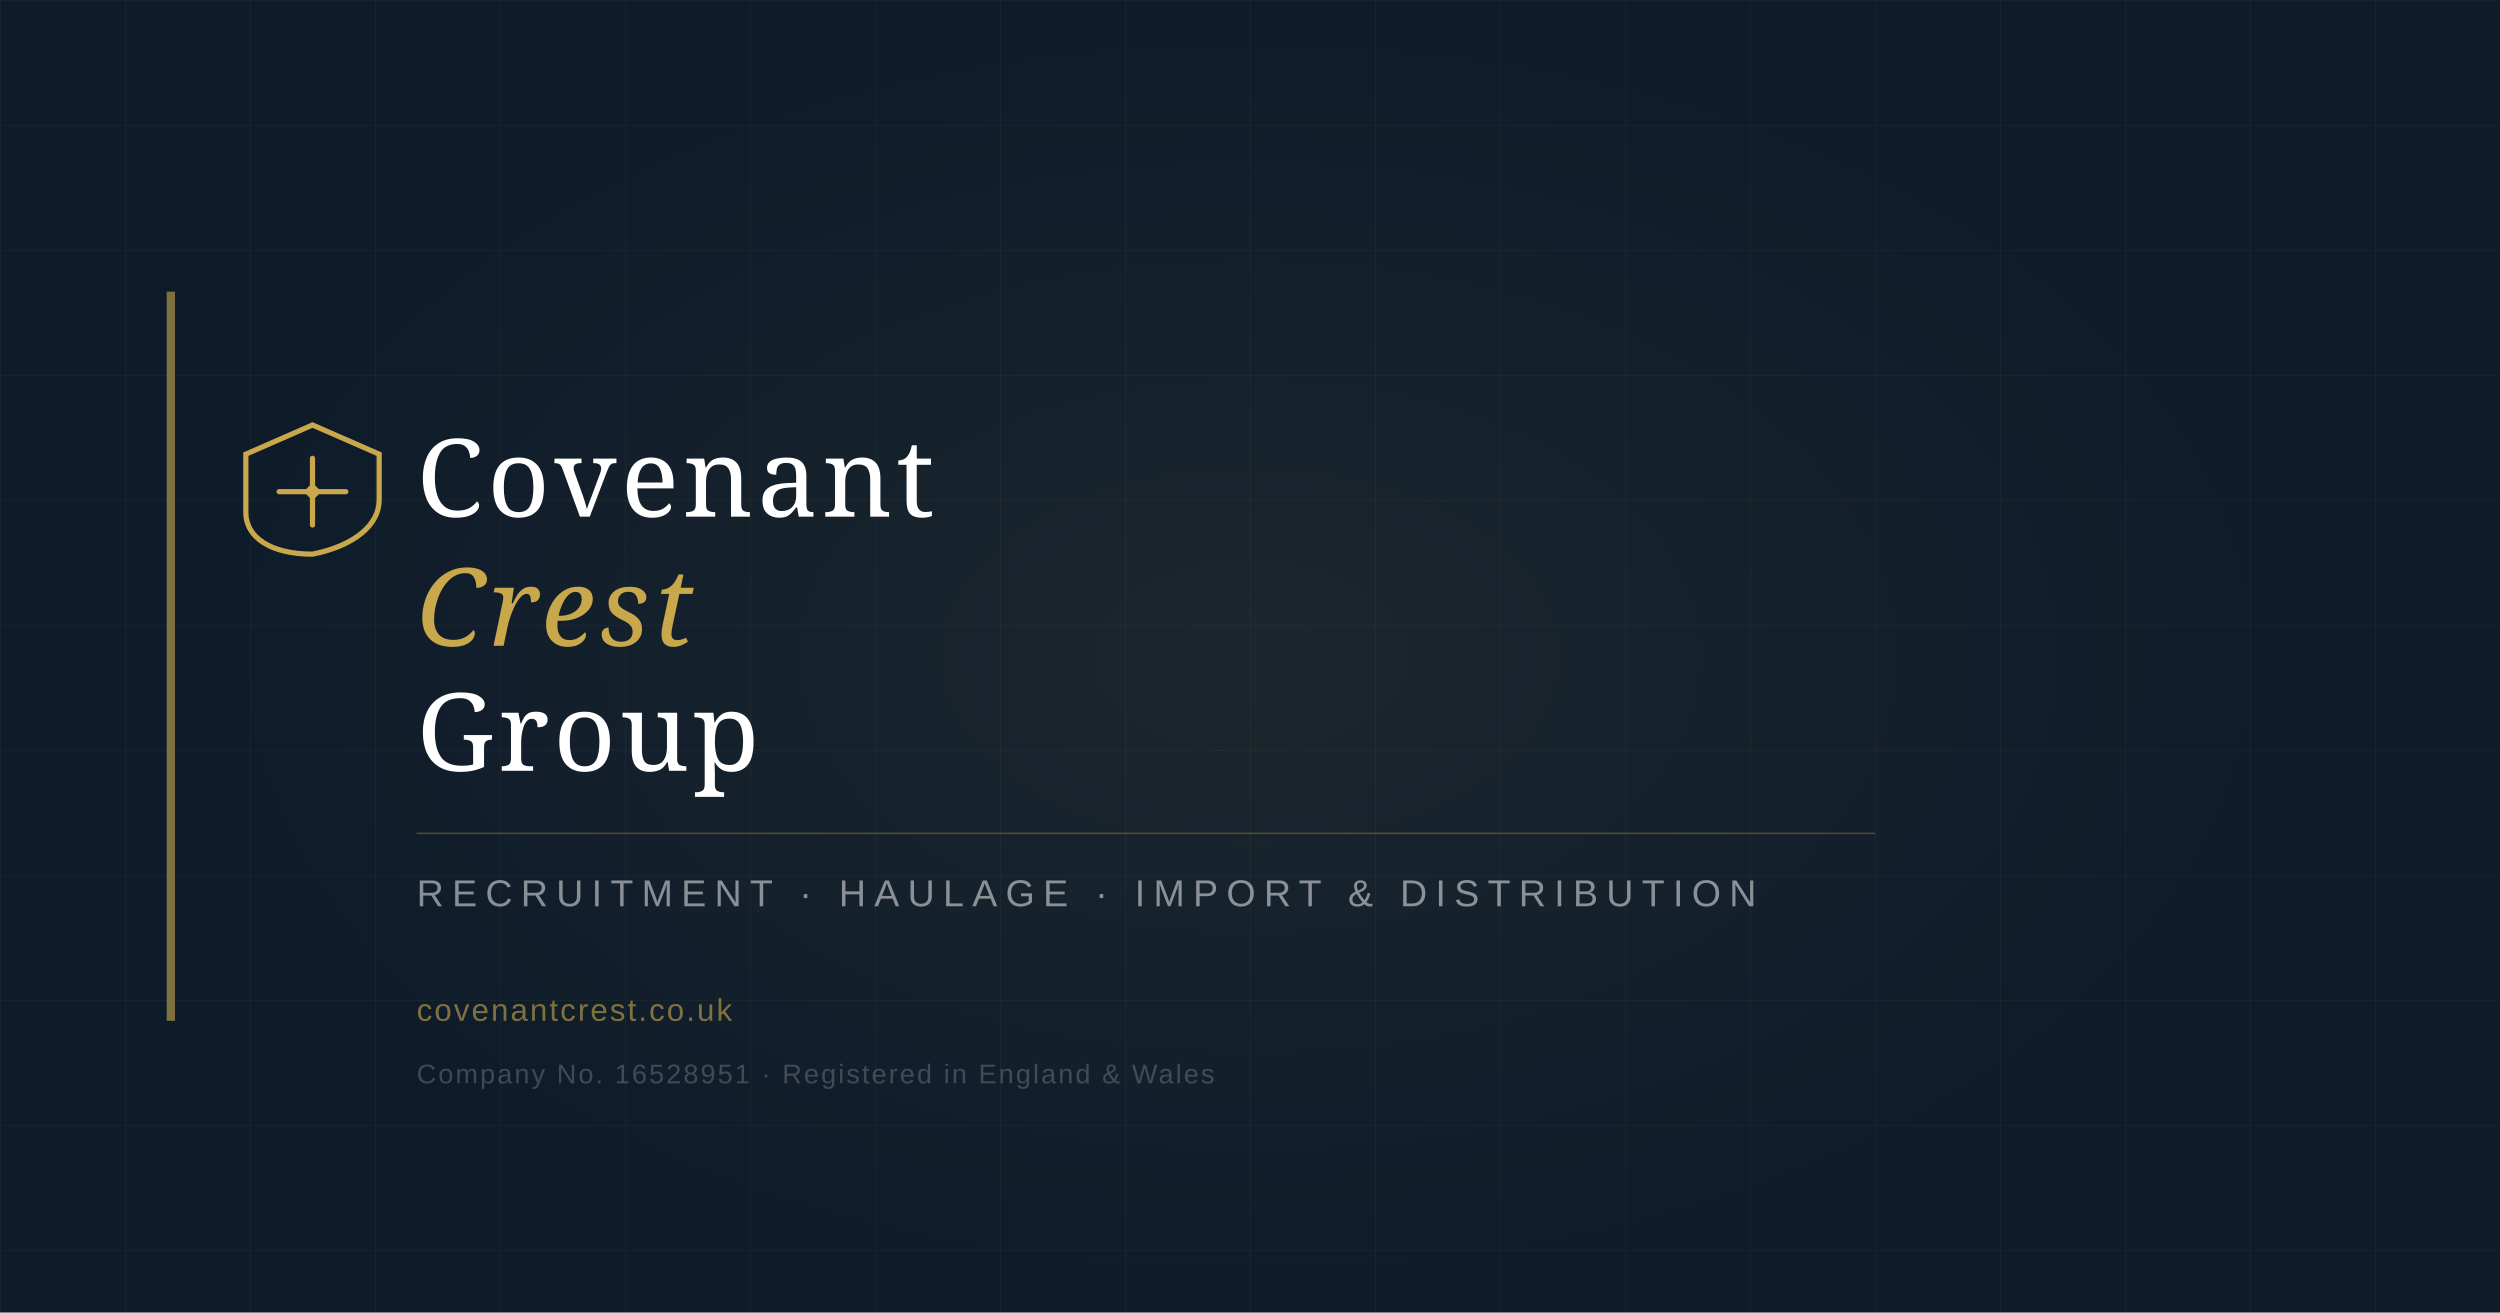
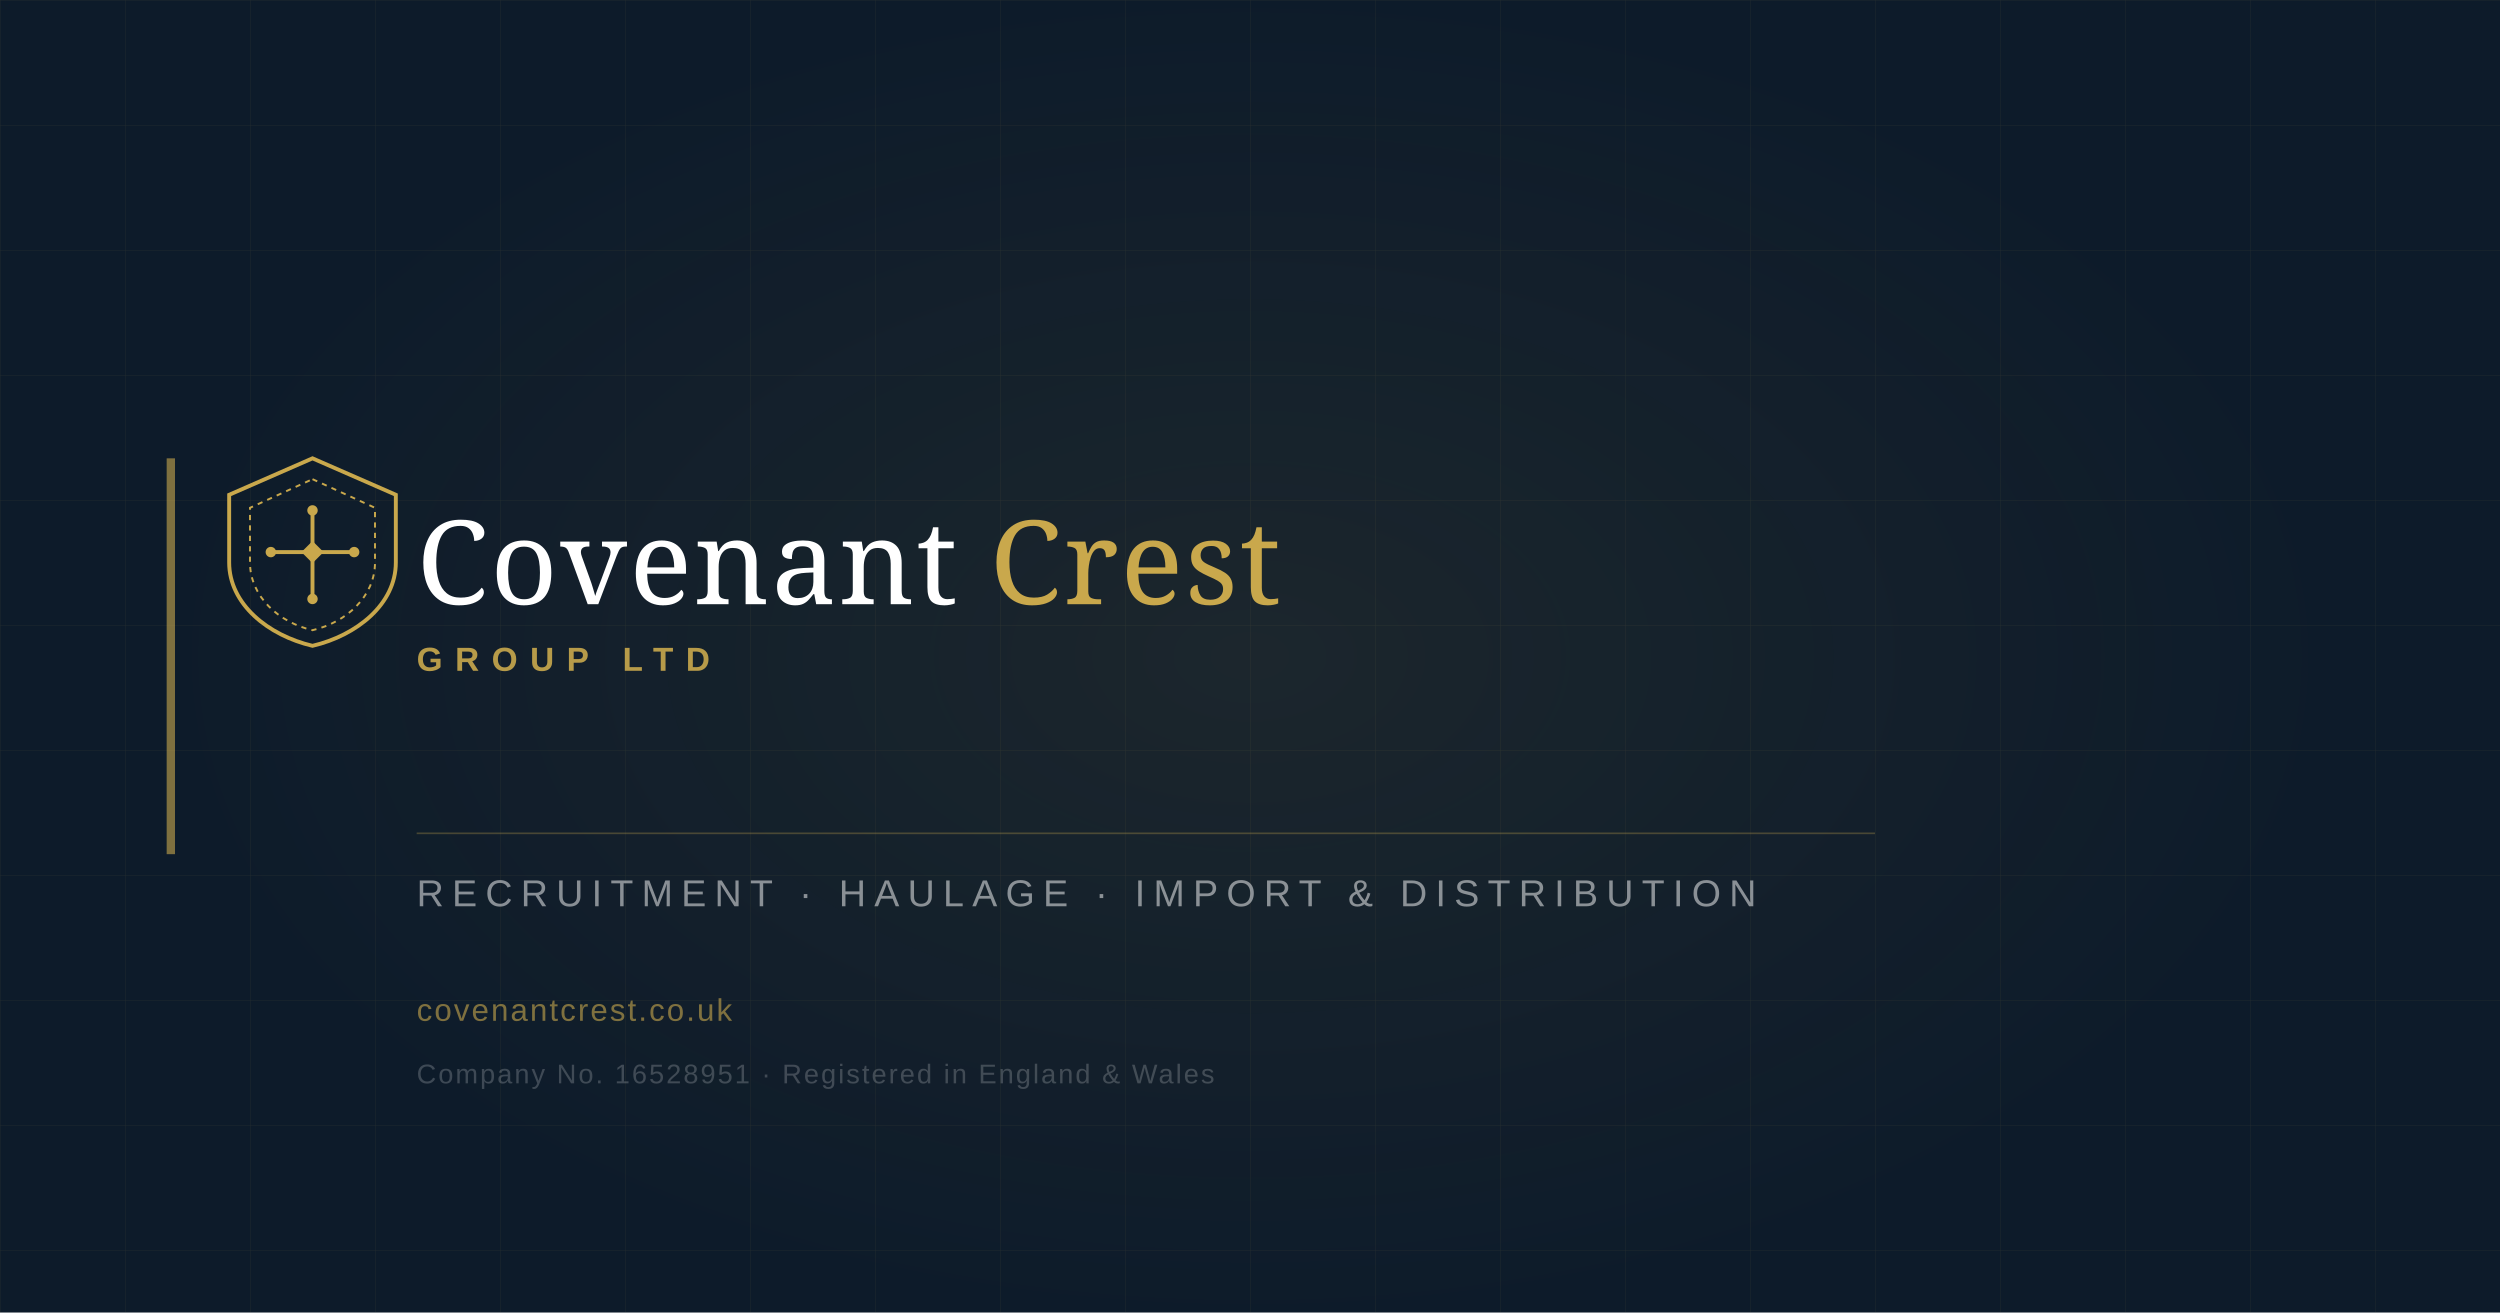
<svg xmlns="http://www.w3.org/2000/svg" width="1200" height="630" viewBox="0 0 1200 630">
  <rect width="1200" height="630" fill="#0D1B2A" />
  <defs>
    <pattern id="grid" width="60" height="60" patternUnits="userSpaceOnUse">
      <path d="M 60 0 L 0 0 0 60" fill="none" stroke="#C9A84C" stroke-width="0.4" opacity="0.12" />
    </pattern>
    <radialGradient id="glow" cx="50%" cy="50%" r="50%">
      <stop offset="0%" stop-color="#C9A84C" stop-opacity="0.08" />
      <stop offset="100%" stop-color="#C9A84C" stop-opacity="0" />
    </radialGradient>
  </defs>
  <rect width="1200" height="630" fill="url(#grid)" />
  <ellipse cx="600" cy="315" rx="520" ry="320" fill="url(#glow)" />
-   <rect x="80" y="140" width="4" height="350" fill="#C9A84C" opacity="0.6" />
-   <g transform="translate(114,200)">
-     <path d="M36 4L68 18v22c0 12-12 22-32 26C16 66 4 58 4 46V18Z" fill="none" stroke="#C9A84C" stroke-width="2.5" />
-     <line x1="36" y1="20" x2="36" y2="52" stroke="#C9A84C" stroke-width="2.5" stroke-linecap="round" />
-     <line x1="20" y1="36" x2="52" y2="36" stroke="#C9A84C" stroke-width="2.5" stroke-linecap="round" />
-     <rect x="33" y="33" width="6" height="6" fill="#C9A84C" transform="rotate(45 36 36)" />
-   </g>
-   <text x="200" y="248" font-family="Georgia,serif" font-size="52" font-weight="300" fill="#ffffff" letter-spacing="2">Covenant</text>
-   <text x="200" y="310" font-family="Georgia,serif" font-size="52" font-style="italic" font-weight="300" fill="#C9A84C" letter-spacing="2">Crest</text>
-   <text x="200" y="370" font-family="Georgia,serif" font-size="52" font-weight="300" fill="#ffffff" letter-spacing="2">Group</text>
+   <rect x="80" y="220" width="4" height="190" fill="#C9A84C" opacity="0.6" />
+   <svg x="100" y="215" width="100" height="100" viewBox="0 0 80 80" fill="none">
+     <path d="M40 4 L72 18 L72 44 C72 60 57 72 40 76 C23 72 8 60 8 44 L8 18 Z" fill="none" stroke="#C9A84C" stroke-width="1.5" />
+     <path d="M40 12 L64 23 L64 44 C64 57 53 67 40 70 C27 67 16 57 16 44 L16 23 Z" fill="none" stroke="#C9A84C" stroke-width="0.75" stroke-dasharray="2 2" />
+     <line x1="40" y1="24" x2="40" y2="58" stroke="#C9A84C" stroke-width="1.5" stroke-linecap="round" />
+     <line x1="24" y1="40" x2="56" y2="40" stroke="#C9A84C" stroke-width="1.5" stroke-linecap="round" />
+     <circle cx="40" cy="24" r="2" fill="#C9A84C" />
+     <circle cx="40" cy="58" r="2" fill="#C9A84C" />
+     <circle cx="24" cy="40" r="2" fill="#C9A84C" />
+     <circle cx="56" cy="40" r="2" fill="#C9A84C" />
+     <rect x="37" y="37" width="6" height="6" fill="#C9A84C" transform="rotate(45 40 40)" />
+   </svg>
+   <text x="200" y="290" font-family="Georgia,serif" font-size="56" font-weight="400" fill="#ffffff" letter-spacing="1">Covenant <tspan fill="#C9A84C">Crest</tspan>
+   </text>
+   <text x="200" y="322" font-family="Arial,Helvetica,sans-serif" font-size="16" font-weight="700" fill="#C9A84C" letter-spacing="6" opacity="0.9">GROUP LTD</text>
  <line x1="200" y1="400" x2="900" y2="400" stroke="#C9A84C" stroke-width="0.8" opacity="0.3" />
  <text x="200" y="435" font-family="Arial,Helvetica,sans-serif" font-size="18" font-weight="400" fill="#ffffff" opacity="0.5" letter-spacing="4">RECRUITMENT · HAULAGE · IMPORT &amp; DISTRIBUTION</text>
  <text x="200" y="490" font-family="Arial,Helvetica,sans-serif" font-size="15" fill="#C9A84C" opacity="0.6" letter-spacing="1">covenantcrest.co.uk</text>
  <text x="200" y="520" font-family="Arial,Helvetica,sans-serif" font-size="13" fill="#ffffff" opacity="0.2" letter-spacing="1">Company No. 16528951 · Registered in England &amp; Wales</text>
</svg>
